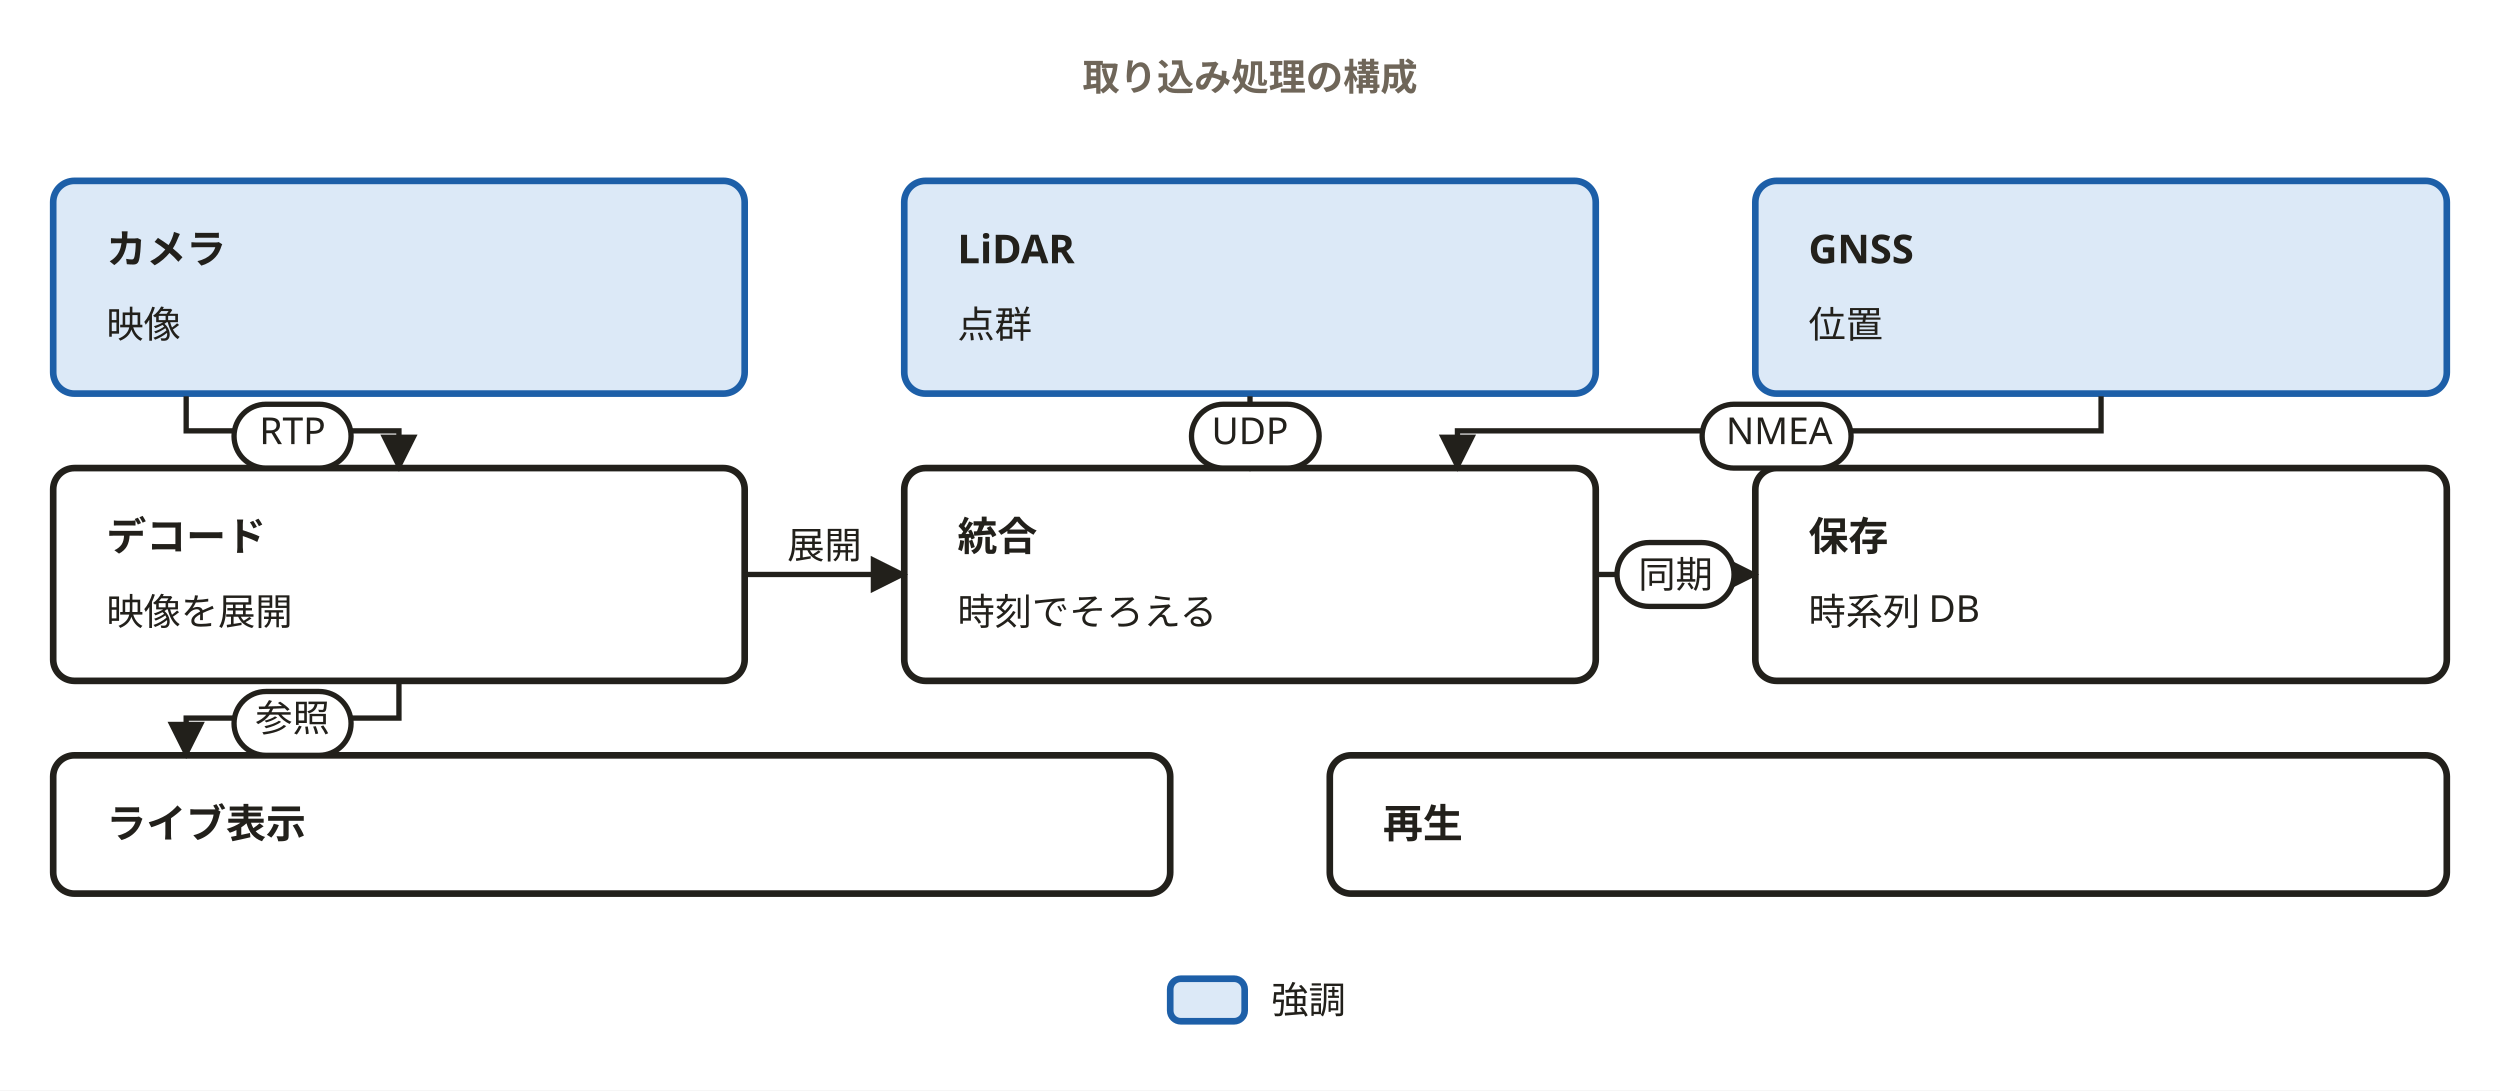
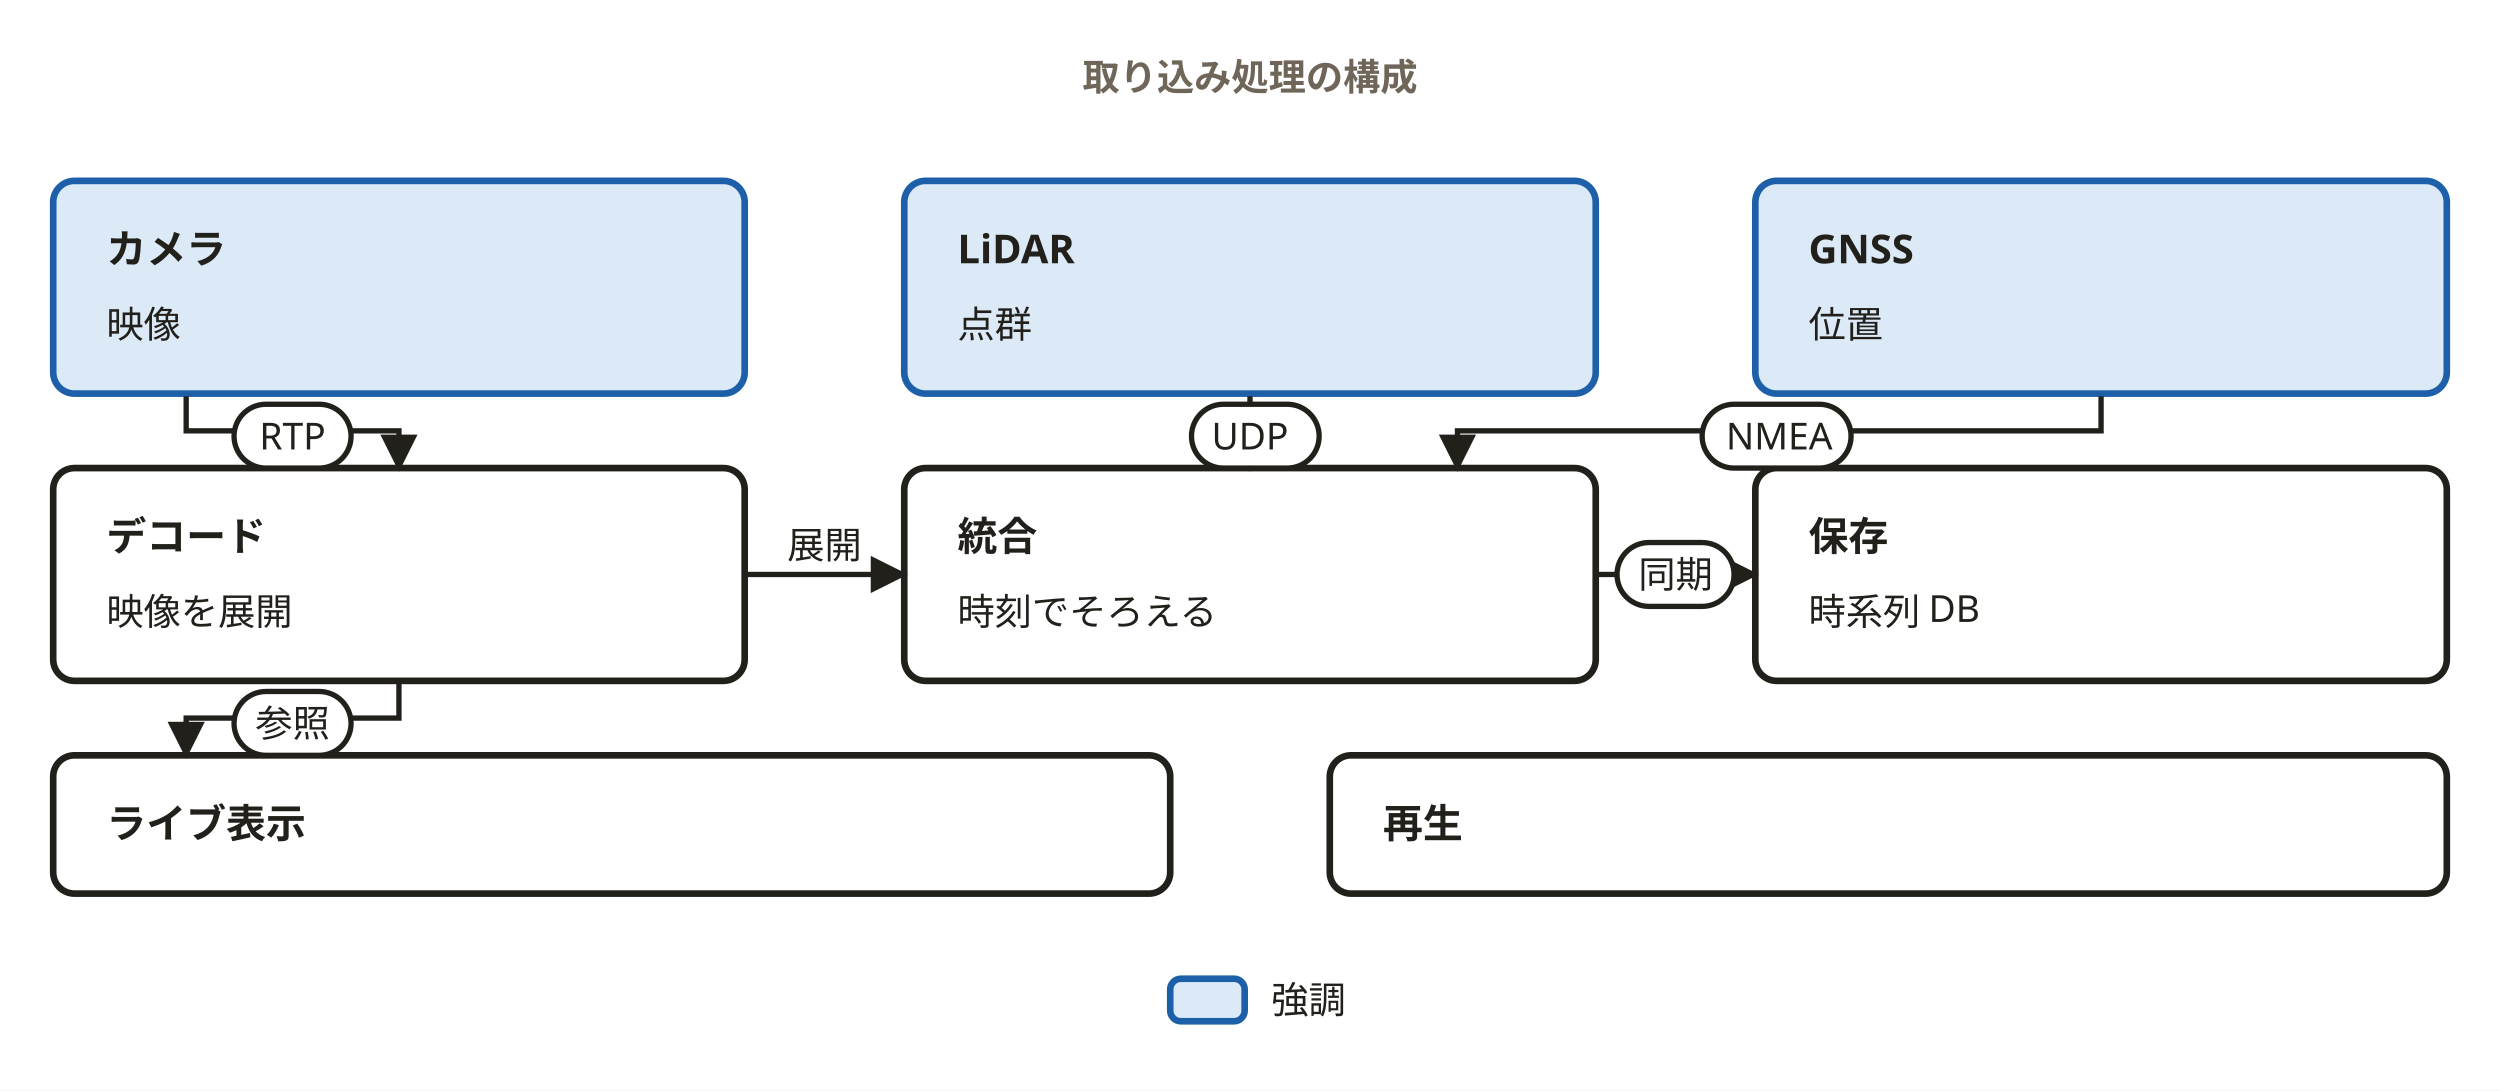
<svg xmlns="http://www.w3.org/2000/svg" width="940" height="410" viewBox="0 0 940 410" role="img" aria-labelledby="svg-title svg-desc">
  <defs>
    <marker id="dsl-arrow" viewBox="0 0 10 10" refX="9" refY="5" markerWidth="7" markerHeight="7" orient="auto-start-reverse">
      <path d="M0,0 L10,5 L0,10 z" fill="#22201b" />
    </marker>
  </defs>
  <style>
    text { font-family: 'Hiragino Sans','Hiragino Kaku Gothic ProN','Yu Gothic','YuGothic',Meiryo,'Noto Sans JP',sans-serif; }
    .emoji { font-family: 'Noto Color Emoji','Segoe UI Emoji',sans-serif; }
  </style>
  <rect x="0" y="0" width="940" height="410" fill="#ffffff" />
  <text x="470" y="34" text-anchor="middle" font-size="14" font-weight="700" fill="#6f6659">取り込み処理の構成</text>
  <rect x="20" y="68" width="260" height="80" rx="8" fill="#dce9f7" stroke="#1d5fa8" stroke-width="2.5" />
  <text x="40" y="99" font-size="15" font-weight="700" fill="#22201b">カメラ</text>
  <text x="40" y="127" font-size="14" font-weight="400" fill="#22201b">映像</text>
  <rect x="340" y="68" width="260" height="80" rx="8" fill="#dce9f7" stroke="#1d5fa8" stroke-width="2.5" />
  <text x="360" y="99" font-size="15" font-weight="700" fill="#22201b">LiDAR</text>
  <text x="360" y="127" font-size="14" font-weight="400" fill="#22201b">点群</text>
  <rect x="660" y="68" width="260" height="80" rx="8" fill="#dce9f7" stroke="#1d5fa8" stroke-width="2.5" />
  <text x="680" y="99" font-size="15" font-weight="700" fill="#22201b">GNSS</text>
  <text x="680" y="127" font-size="14" font-weight="400" fill="#22201b">位置</text>
  <rect x="20" y="176" width="260" height="80" rx="8" fill="#ffffff" stroke="#22201b" stroke-width="2.5" />
  <text x="40" y="207" font-size="15" font-weight="700" fill="#22201b">デコード</text>
  <text x="40" y="235" font-size="14" font-weight="400" fill="#22201b">映像を展開</text>
  <rect x="340" y="176" width="260" height="80" rx="8" fill="#ffffff" stroke="#22201b" stroke-width="2.5" />
  <text x="360" y="207" font-size="15" font-weight="700" fill="#22201b">統合</text>
  <text x="360" y="235" font-size="14" font-weight="400" fill="#22201b">時刻でそろえる</text>
  <rect x="660" y="176" width="260" height="80" rx="8" fill="#ffffff" stroke="#22201b" stroke-width="2.5" />
  <text x="680" y="207" font-size="15" font-weight="700" fill="#22201b">保存</text>
  <text x="680" y="235" font-size="14" font-weight="400" fill="#22201b">時系列 DB</text>
  <rect x="20" y="284" width="420" height="52" rx="8" fill="#ffffff" stroke="#22201b" stroke-width="2.5" />
  <text x="40" y="315" font-size="15" font-weight="700" fill="#22201b">ライブ表示</text>
  <rect x="500" y="284" width="420" height="52" rx="8" fill="#ffffff" stroke="#22201b" stroke-width="2.5" />
  <text x="520" y="315" font-size="15" font-weight="700" fill="#22201b">再生</text>
  <rect x="440" y="368" width="28" height="16" rx="4" fill="#dce9f7" stroke="#1d5fa8" stroke-width="2.5" />
  <text x="478" y="381" font-size="14" fill="#22201b">強調</text>
  <path d="M70,149 L70,162 L150,162 L150,176" fill="none" stroke="#22201b" stroke-width="2" marker-end="url(#dsl-arrow)" />
  <rect x="88" y="152" width="44" height="24" rx="12" fill="#ffffff" stroke="#22201b" stroke-width="2" />
-   <text x="110" y="167" text-anchor="middle" font-size="14" fill="#22201b">RTP</text>
+   <text x="110" y="169" text-anchor="middle" font-size="14" fill="#22201b">RTP</text>
  <path d="M470,149 L470,162 L470,176" fill="none" stroke="#22201b" stroke-width="2" marker-end="url(#dsl-arrow)" />
  <rect x="448" y="152" width="48" height="24" rx="12" fill="#ffffff" stroke="#22201b" stroke-width="2" />
-   <text x="470" y="167" text-anchor="middle" font-size="14" fill="#22201b">UDP</text>
+   <text x="470" y="169" text-anchor="middle" font-size="14" fill="#22201b">UDP</text>
  <path d="M790,149 L790,162 L548,162 L548,176" fill="none" stroke="#22201b" stroke-width="2" marker-end="url(#dsl-arrow)" />
  <rect x="640" y="152" width="56" height="24" rx="12" fill="#ffffff" stroke="#22201b" stroke-width="2" />
-   <text x="669" y="167" text-anchor="middle" font-size="14" fill="#22201b">NMEA</text>
+   <text x="669" y="169" text-anchor="middle" font-size="14" fill="#22201b">NMEA</text>
  <path d="M280,216 L340,216" fill="none" stroke="#22201b" stroke-width="2" marker-end="url(#dsl-arrow)" />
  <text x="310" y="210" text-anchor="middle" font-size="14" fill="#22201b">展開</text>
  <path d="M600,216 L660,216" fill="none" stroke="#22201b" stroke-width="2" marker-end="url(#dsl-arrow)" />
  <rect x="608" y="204" width="44" height="24" rx="12" fill="#ffffff" stroke="#22201b" stroke-width="2" />
  <text x="630" y="221" text-anchor="middle" font-size="14" fill="#22201b">同期</text>
  <path d="M150,257 L150,270 L70,270 L70,284" fill="none" stroke="#22201b" stroke-width="2" marker-end="url(#dsl-arrow)" />
  <rect x="88" y="260" width="44" height="24" rx="12" fill="#ffffff" stroke="#22201b" stroke-width="2" />
-   <text x="110" y="275" text-anchor="middle" font-size="14" fill="#22201b">参照</text>
+   <text x="110" y="277" text-anchor="middle" font-size="14" fill="#22201b">参照</text>
</svg>
